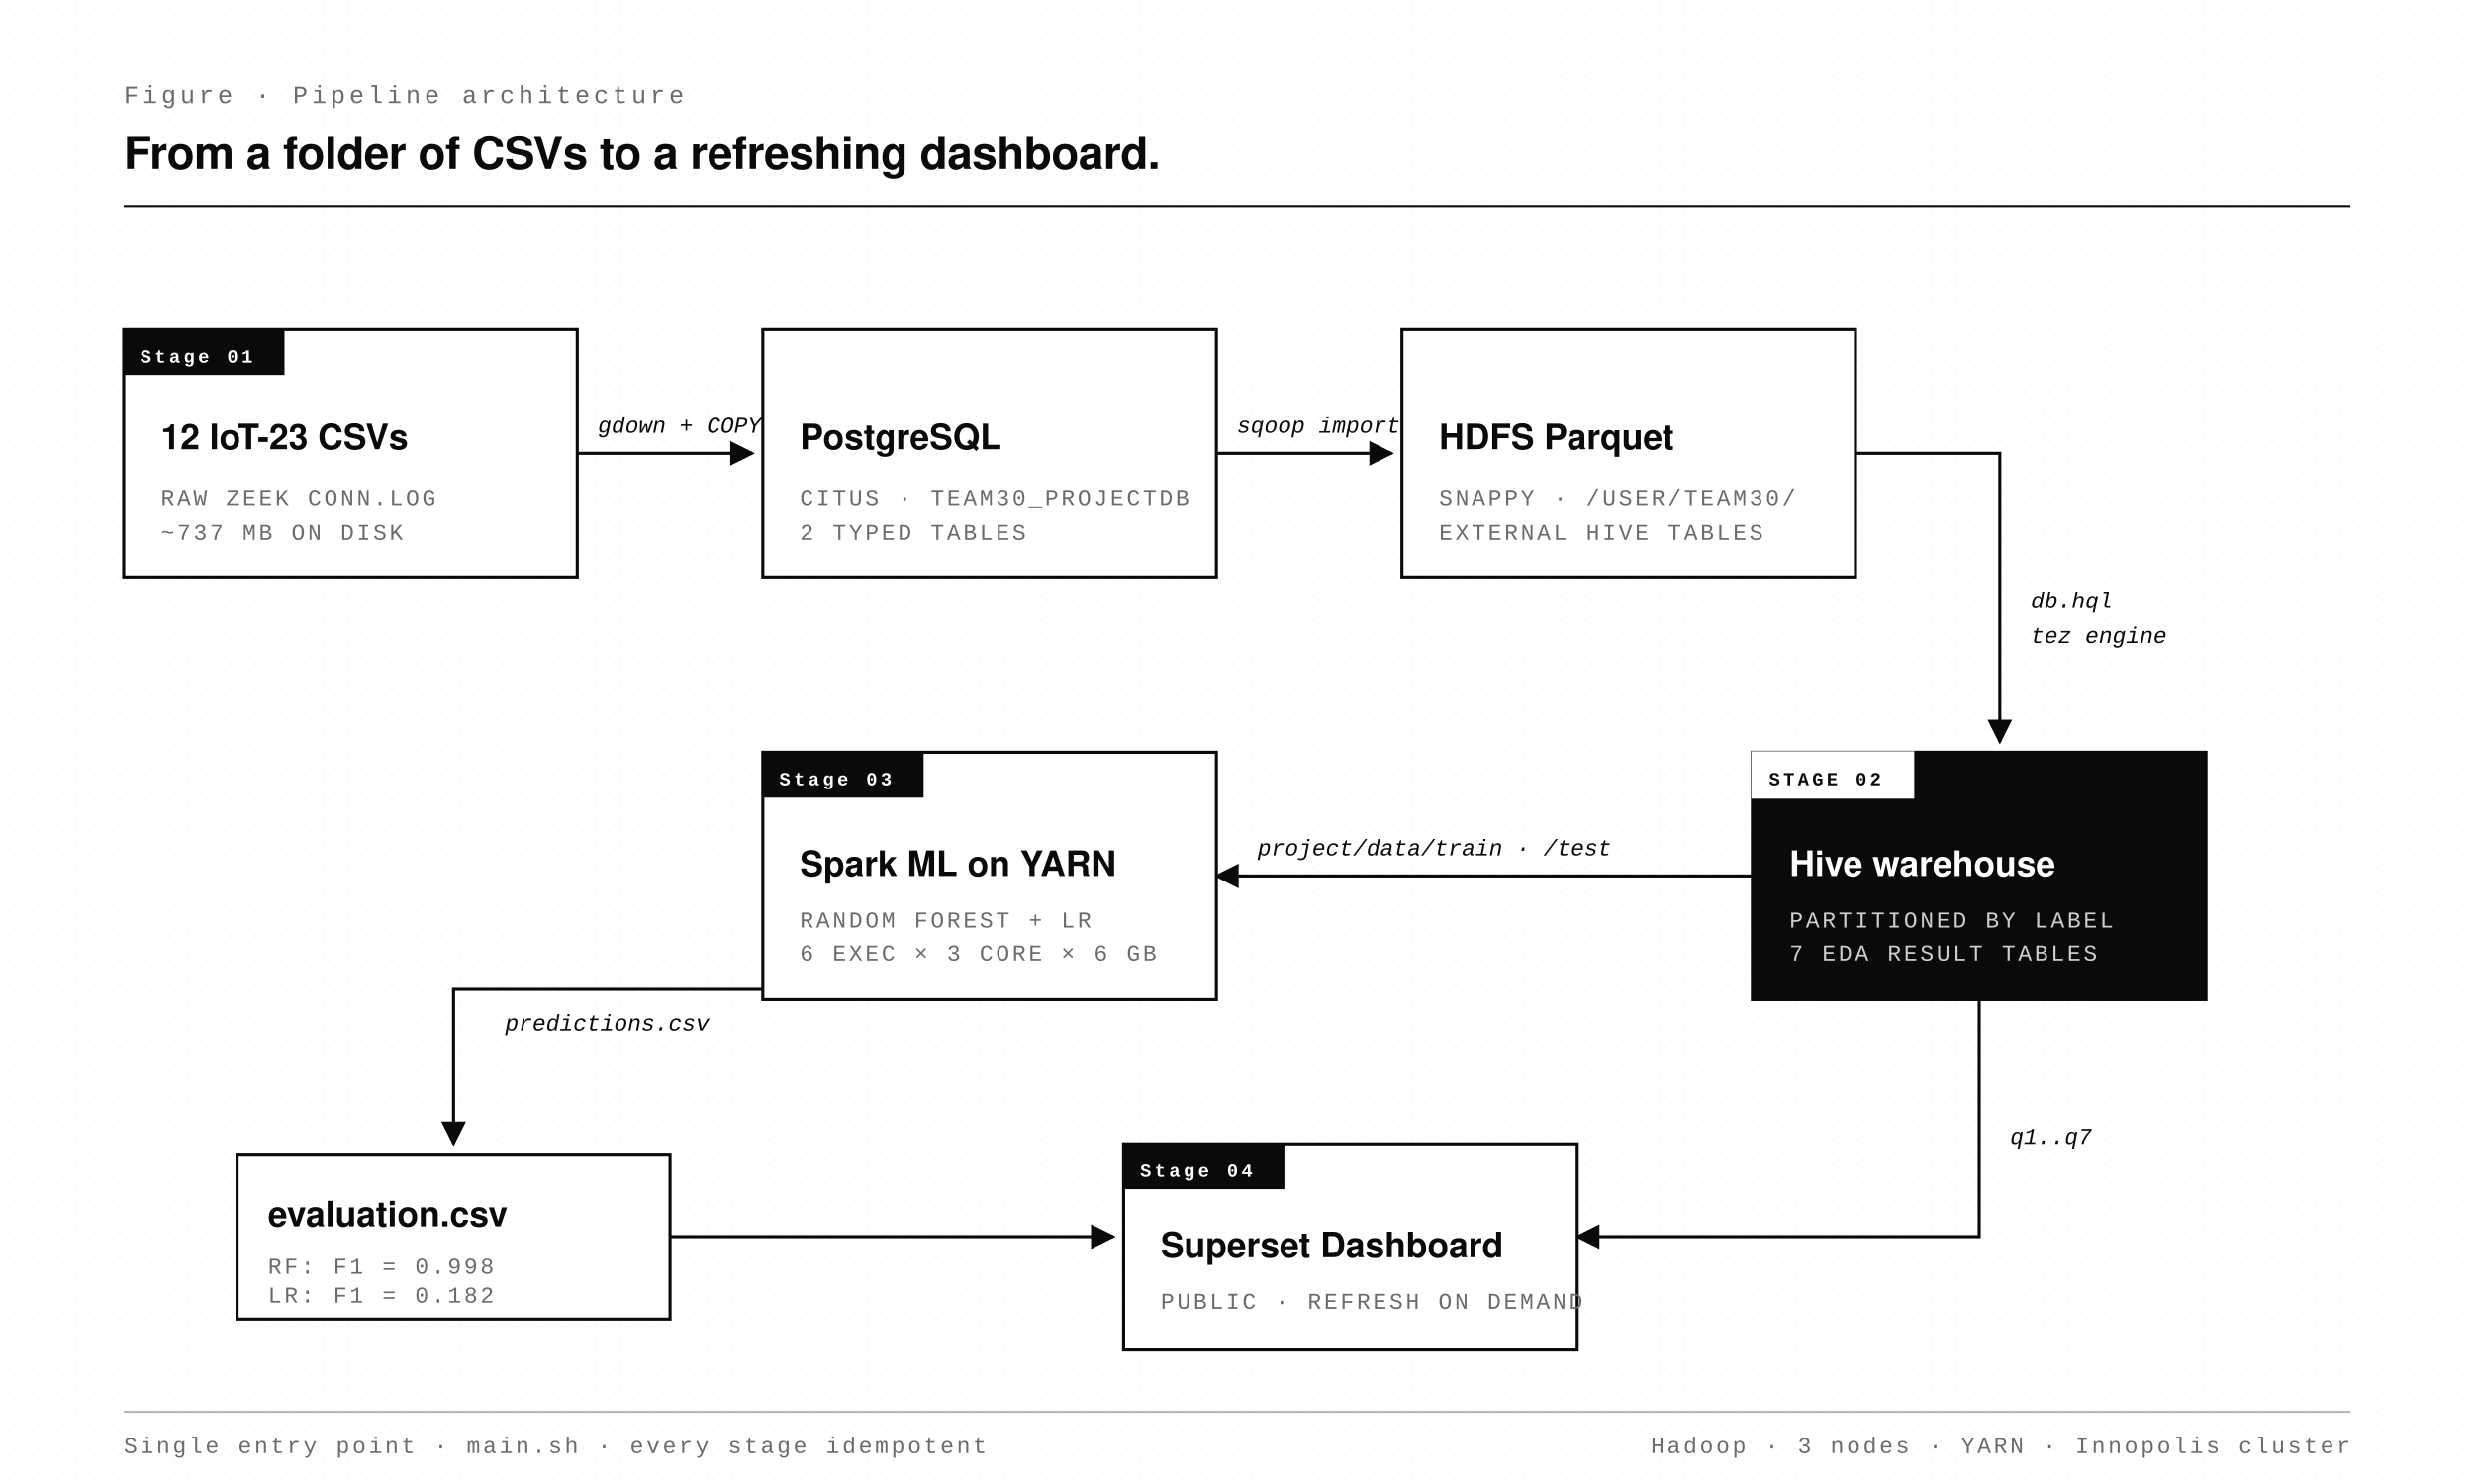
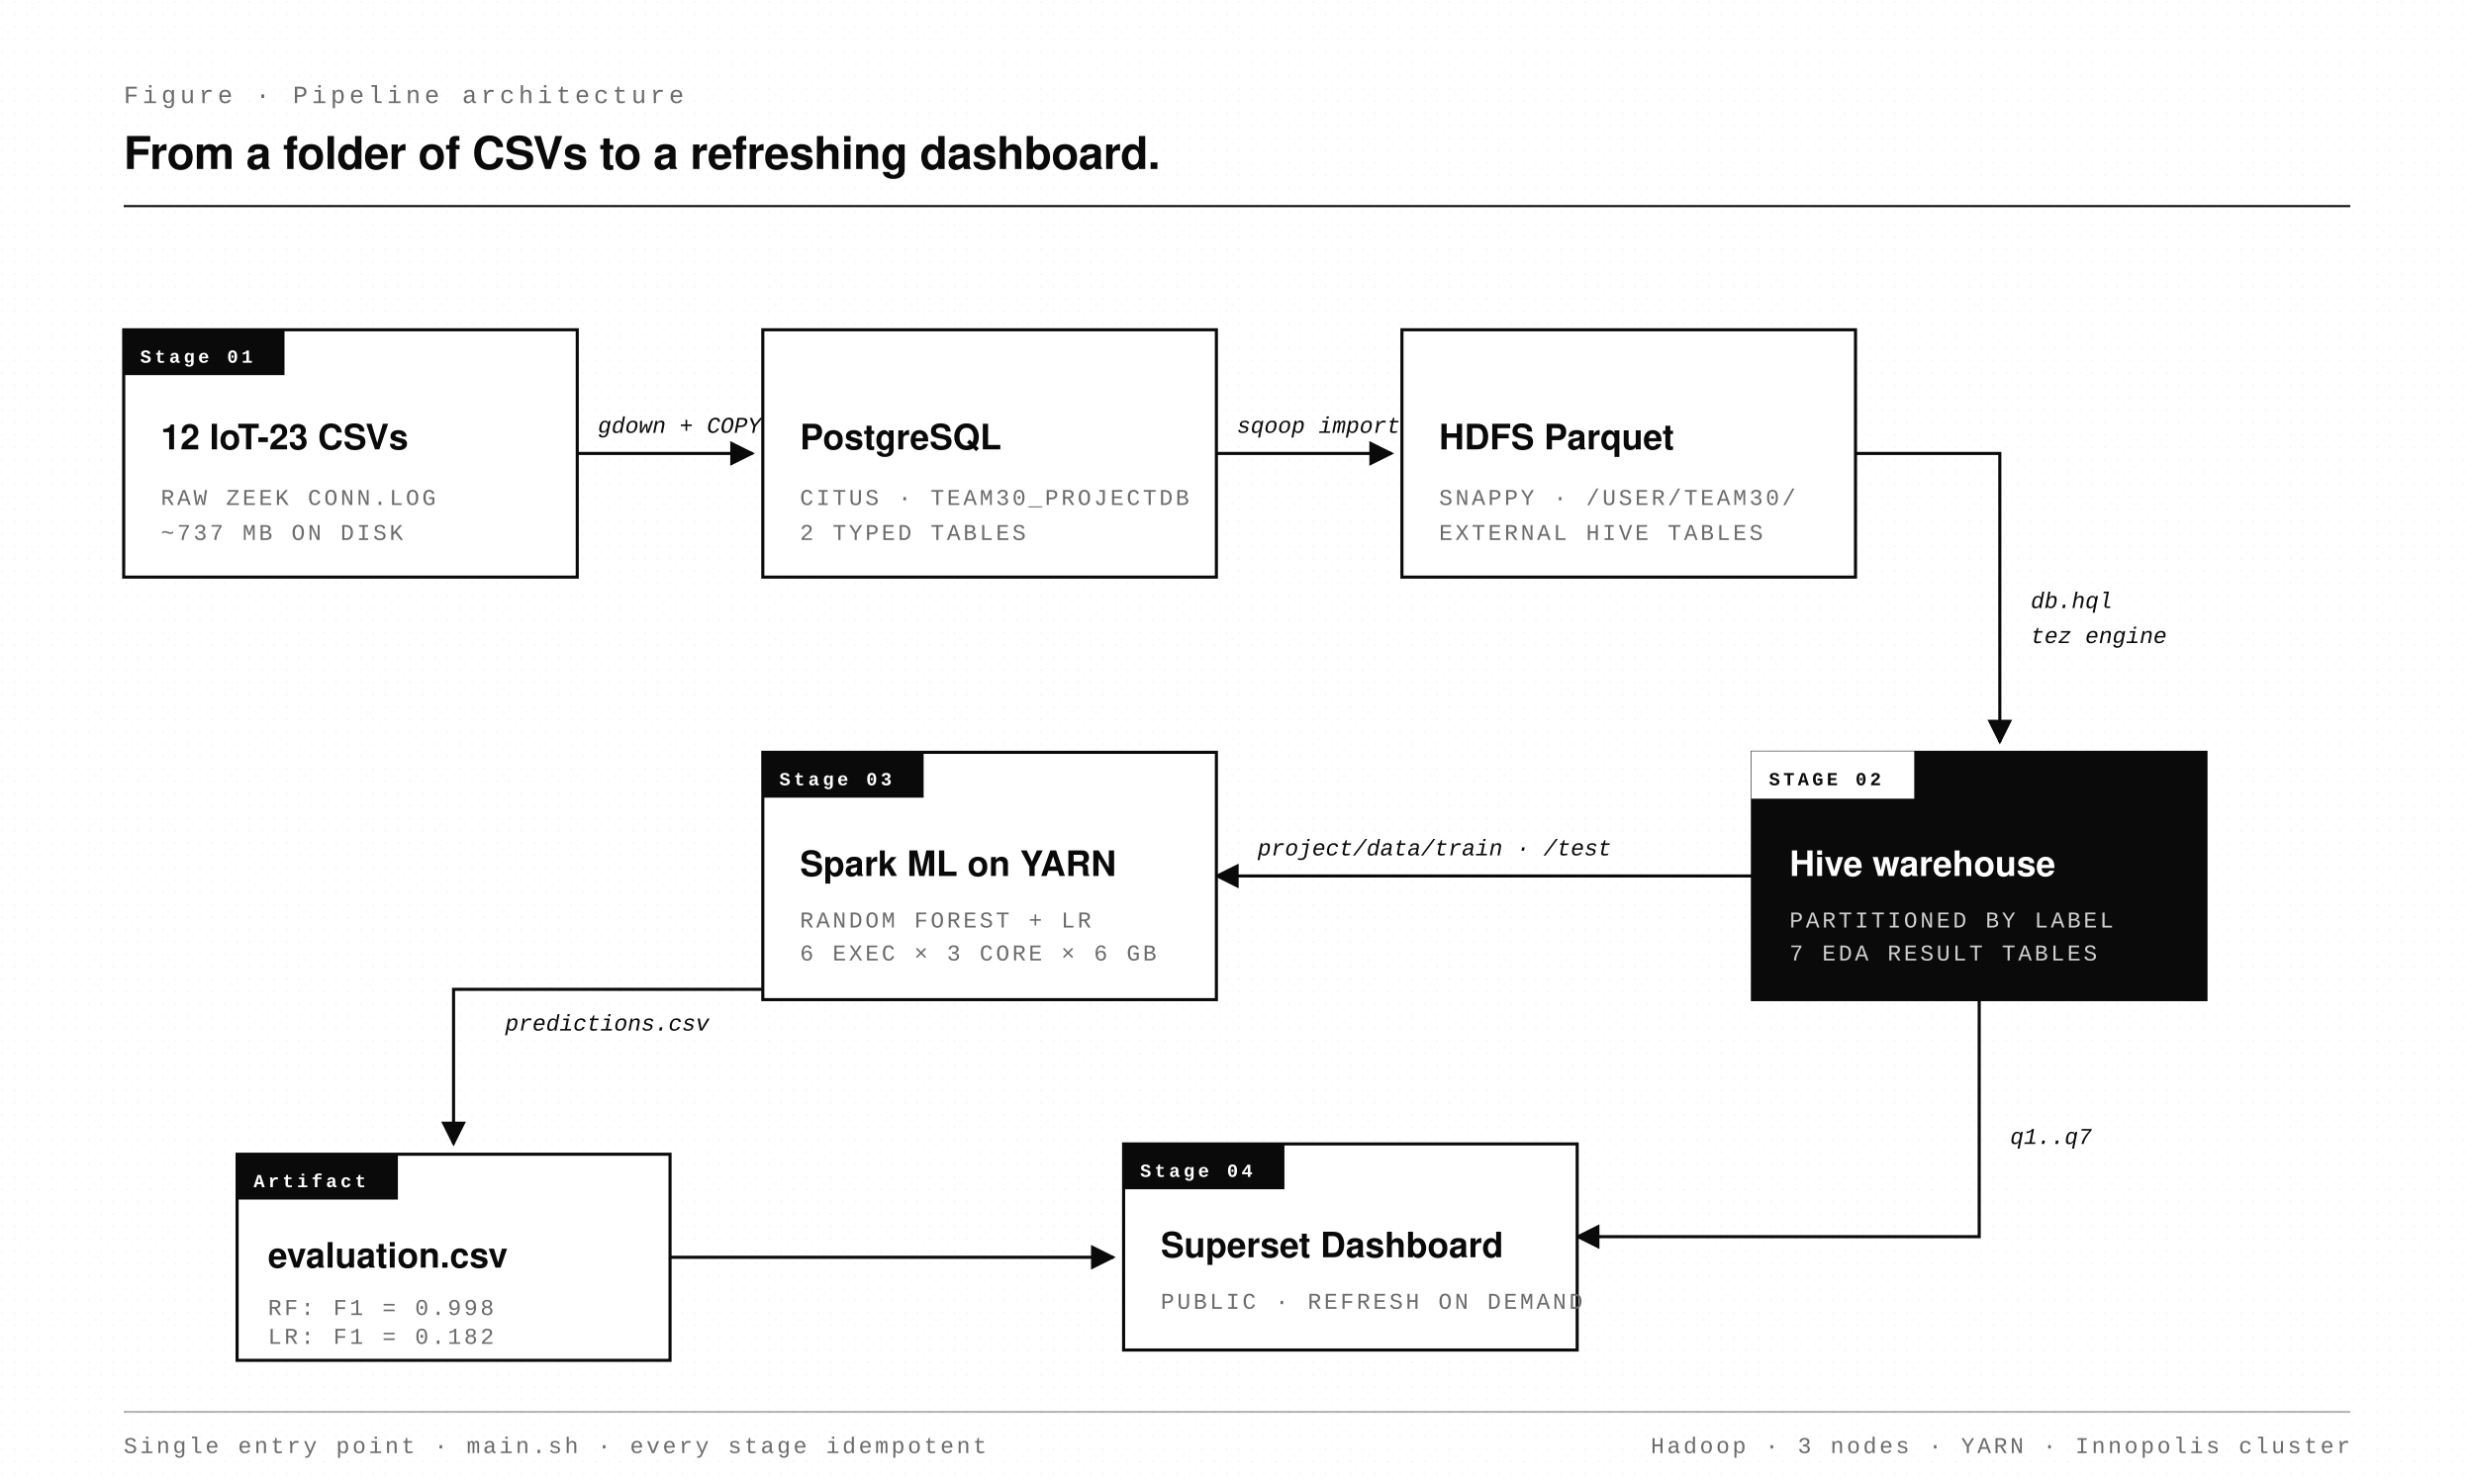
<svg xmlns="http://www.w3.org/2000/svg" viewBox="0 0 1200 720" font-family="Helvetica, Arial, sans-serif">
  <defs>
    <marker id="arrow" viewBox="0 0 10 10" refX="9" refY="5" markerWidth="8" markerHeight="8" orient="auto-start-reverse">
      <path d="M 0 0 L 10 5 L 0 10 z" fill="#0a0a0a" />
    </marker>
    <pattern id="grain" patternUnits="userSpaceOnUse" width="6" height="6">
      <circle cx="1" cy="1" r="0.4" fill="#0a0a0a" opacity="0.06" />
      <circle cx="4" cy="4" r="0.3" fill="#0a0a0a" opacity="0.04" />
    </pattern>
    <style>
      .box { fill: #ffffff; stroke: #0a0a0a; stroke-width: 1.5; }
      .box-active { fill: #0a0a0a; stroke: #0a0a0a; stroke-width: 1.5; }
      .title { font-size: 17px; font-weight: 700; fill: #0a0a0a; }
      .title-on-dark { font-size: 17px; font-weight: 700; fill: #ffffff; }
      .meta { font-size: 11px; font-weight: 500; fill: #6b6b6b; letter-spacing: 0.12em; text-transform: uppercase; font-family: "Courier New", monospace; }
      .meta-on-dark { font-size: 11px; font-weight: 500; fill: #cfcfcf; letter-spacing: 0.12em; text-transform: uppercase; font-family: "Courier New", monospace; }
      .arrow-label { font-size: 11px; fill: #0a0a0a; font-style: italic; font-family: "Courier New", monospace; }
      .stage-tag { font-size: 9px; font-weight: 700; fill: #ffffff; background: #0a0a0a; letter-spacing: 0.18em; text-transform: uppercase; font-family: "Courier New", monospace; }
      .header { font-size: 22px; font-weight: 700; fill: #0a0a0a; letter-spacing: -0.01em; }
      .subheader { font-size: 12px; fill: #6b6b6b; letter-spacing: 0.16em; text-transform: uppercase; font-family: "Courier New", monospace; }
    </style>
  </defs>
  <rect width="1200" height="720" fill="#ffffff" />
  <rect width="1200" height="720" fill="url(#grain)" />
  <text x="60" y="50" class="subheader">Figure · Pipeline architecture</text>
  <text x="60" y="82" class="header">From a folder of CSVs to a refreshing dashboard.</text>
  <line x1="60" y1="100" x2="1140" y2="100" stroke="#0a0a0a" stroke-width="1" />
  <g>
    <rect x="60" y="160" width="220" height="120" class="box" />
    <rect x="60" y="160" width="78" height="22" fill="#0a0a0a" />
    <text x="68" y="176" class="stage-tag">Stage 01</text>
    <text x="78" y="218" class="title">12 IoT-23 CSVs</text>
    <text x="78" y="245" class="meta">RAW ZEEK CONN.LOG</text>
    <text x="78" y="262" class="meta">~737 MB ON DISK</text>
  </g>
  <line x1="280" y1="220" x2="365" y2="220" stroke="#0a0a0a" stroke-width="1.5" marker-end="url(#arrow)" />
  <text x="290" y="210" class="arrow-label">gdown + COPY</text>
  <g>
    <rect x="370" y="160" width="220" height="120" class="box" />
    <text x="388" y="218" class="title">PostgreSQL</text>
    <text x="388" y="245" class="meta">CITUS · TEAM30_PROJECTDB</text>
    <text x="388" y="262" class="meta">2 TYPED TABLES</text>
  </g>
  <line x1="590" y1="220" x2="675" y2="220" stroke="#0a0a0a" stroke-width="1.5" marker-end="url(#arrow)" />
  <text x="600" y="210" class="arrow-label">sqoop import</text>
  <g>
    <rect x="680" y="160" width="220" height="120" class="box" />
    <text x="698" y="218" class="title">HDFS Parquet</text>
    <text x="698" y="245" class="meta">SNAPPY · /USER/TEAM30/</text>
    <text x="698" y="262" class="meta">EXTERNAL HIVE TABLES</text>
  </g>
  <path d="M 900 220 L 970 220 L 970 360" fill="none" stroke="#0a0a0a" stroke-width="1.5" marker-end="url(#arrow)" />
  <text x="985" y="295" class="arrow-label">db.hql</text>
  <text x="985" y="312" class="arrow-label">tez engine</text>
  <g>
    <rect x="850" y="365" width="220" height="120" class="box-active" />
    <rect x="850" y="365" width="78" height="22" fill="#ffffff" stroke="#ffffff" />
    <text x="858" y="381" font-size="9px" font-weight="700" fill="#0a0a0a" letter-spacing="1.6" font-family="Courier New, monospace">STAGE 02</text>
    <text x="868" y="425" class="title-on-dark">Hive warehouse</text>
    <text x="868" y="450" class="meta-on-dark">PARTITIONED BY LABEL</text>
    <text x="868" y="466" class="meta-on-dark">7 EDA RESULT TABLES</text>
  </g>
  <path d="M 850 425 L 590 425" fill="none" stroke="#0a0a0a" stroke-width="1.5" marker-end="url(#arrow)" />
  <text x="610" y="415" class="arrow-label">project/data/train · /test</text>
  <g>
    <rect x="370" y="365" width="220" height="120" class="box" />
    <rect x="370" y="365" width="78" height="22" fill="#0a0a0a" />
    <text x="378" y="381" class="stage-tag">Stage 03</text>
    <text x="388" y="425" class="title">Spark ML on YARN</text>
    <text x="388" y="450" class="meta">RANDOM FOREST + LR</text>
    <text x="388" y="466" class="meta">6 EXEC × 3 CORE × 6 GB</text>
  </g>
  <path d="M 370 480 L 220 480 L 220 555" fill="none" stroke="#0a0a0a" stroke-width="1.5" marker-end="url(#arrow)" />
  <text x="245" y="500" class="arrow-label">predictions.csv</text>
  <g>
-     <rect x="115" y="560" width="210" height="80" class="box" />
-     <text x="130" y="595" class="title" font-size="15px">evaluation.csv</text>
-     <text x="130" y="618" class="meta">RF: F1 = 0.998</text>
-     <text x="130" y="632" class="meta">LR: F1 = 0.182</text>
+     <rect x="115" y="560" width="210" height="100" class="box" />
+     <rect x="115" y="560" width="78" height="22" fill="#0a0a0a" />
+     <text x="123" y="576" class="stage-tag">Artifact</text>
+     <text x="130" y="615" class="title" font-size="15px">evaluation.csv</text>
+     <text x="130" y="638" class="meta">RF: F1 = 0.998</text>
+     <text x="130" y="652" class="meta">LR: F1 = 0.182</text>
  </g>
-   <path d="M 325 600 L 540 600" fill="none" stroke="#0a0a0a" stroke-width="1.5" marker-end="url(#arrow)" />
+   <path d="M 325 610 L 540 610" fill="none" stroke="#0a0a0a" stroke-width="1.5" marker-end="url(#arrow)" />
  <path d="M 960 485 L 960 600 L 765 600" fill="none" stroke="#0a0a0a" stroke-width="1.5" marker-end="url(#arrow)" />
  <text x="975" y="555" class="arrow-label">q1..q7</text>
  <g>
    <rect x="545" y="555" width="220" height="100" class="box" />
    <rect x="545" y="555" width="78" height="22" fill="#0a0a0a" />
    <text x="553" y="571" class="stage-tag">Stage 04</text>
    <text x="563" y="610" class="title">Superset Dashboard</text>
    <text x="563" y="635" class="meta">PUBLIC · REFRESH ON DEMAND</text>
  </g>
  <line x1="60" y1="685" x2="1140" y2="685" stroke="#0a0a0a" stroke-width="1" opacity="0.3" />
  <text x="60" y="705" class="meta">Single entry point · main.sh · every stage idempotent</text>
  <text x="1140" y="705" class="meta" text-anchor="end">Hadoop · 3 nodes · YARN · Innopolis cluster</text>
</svg>
